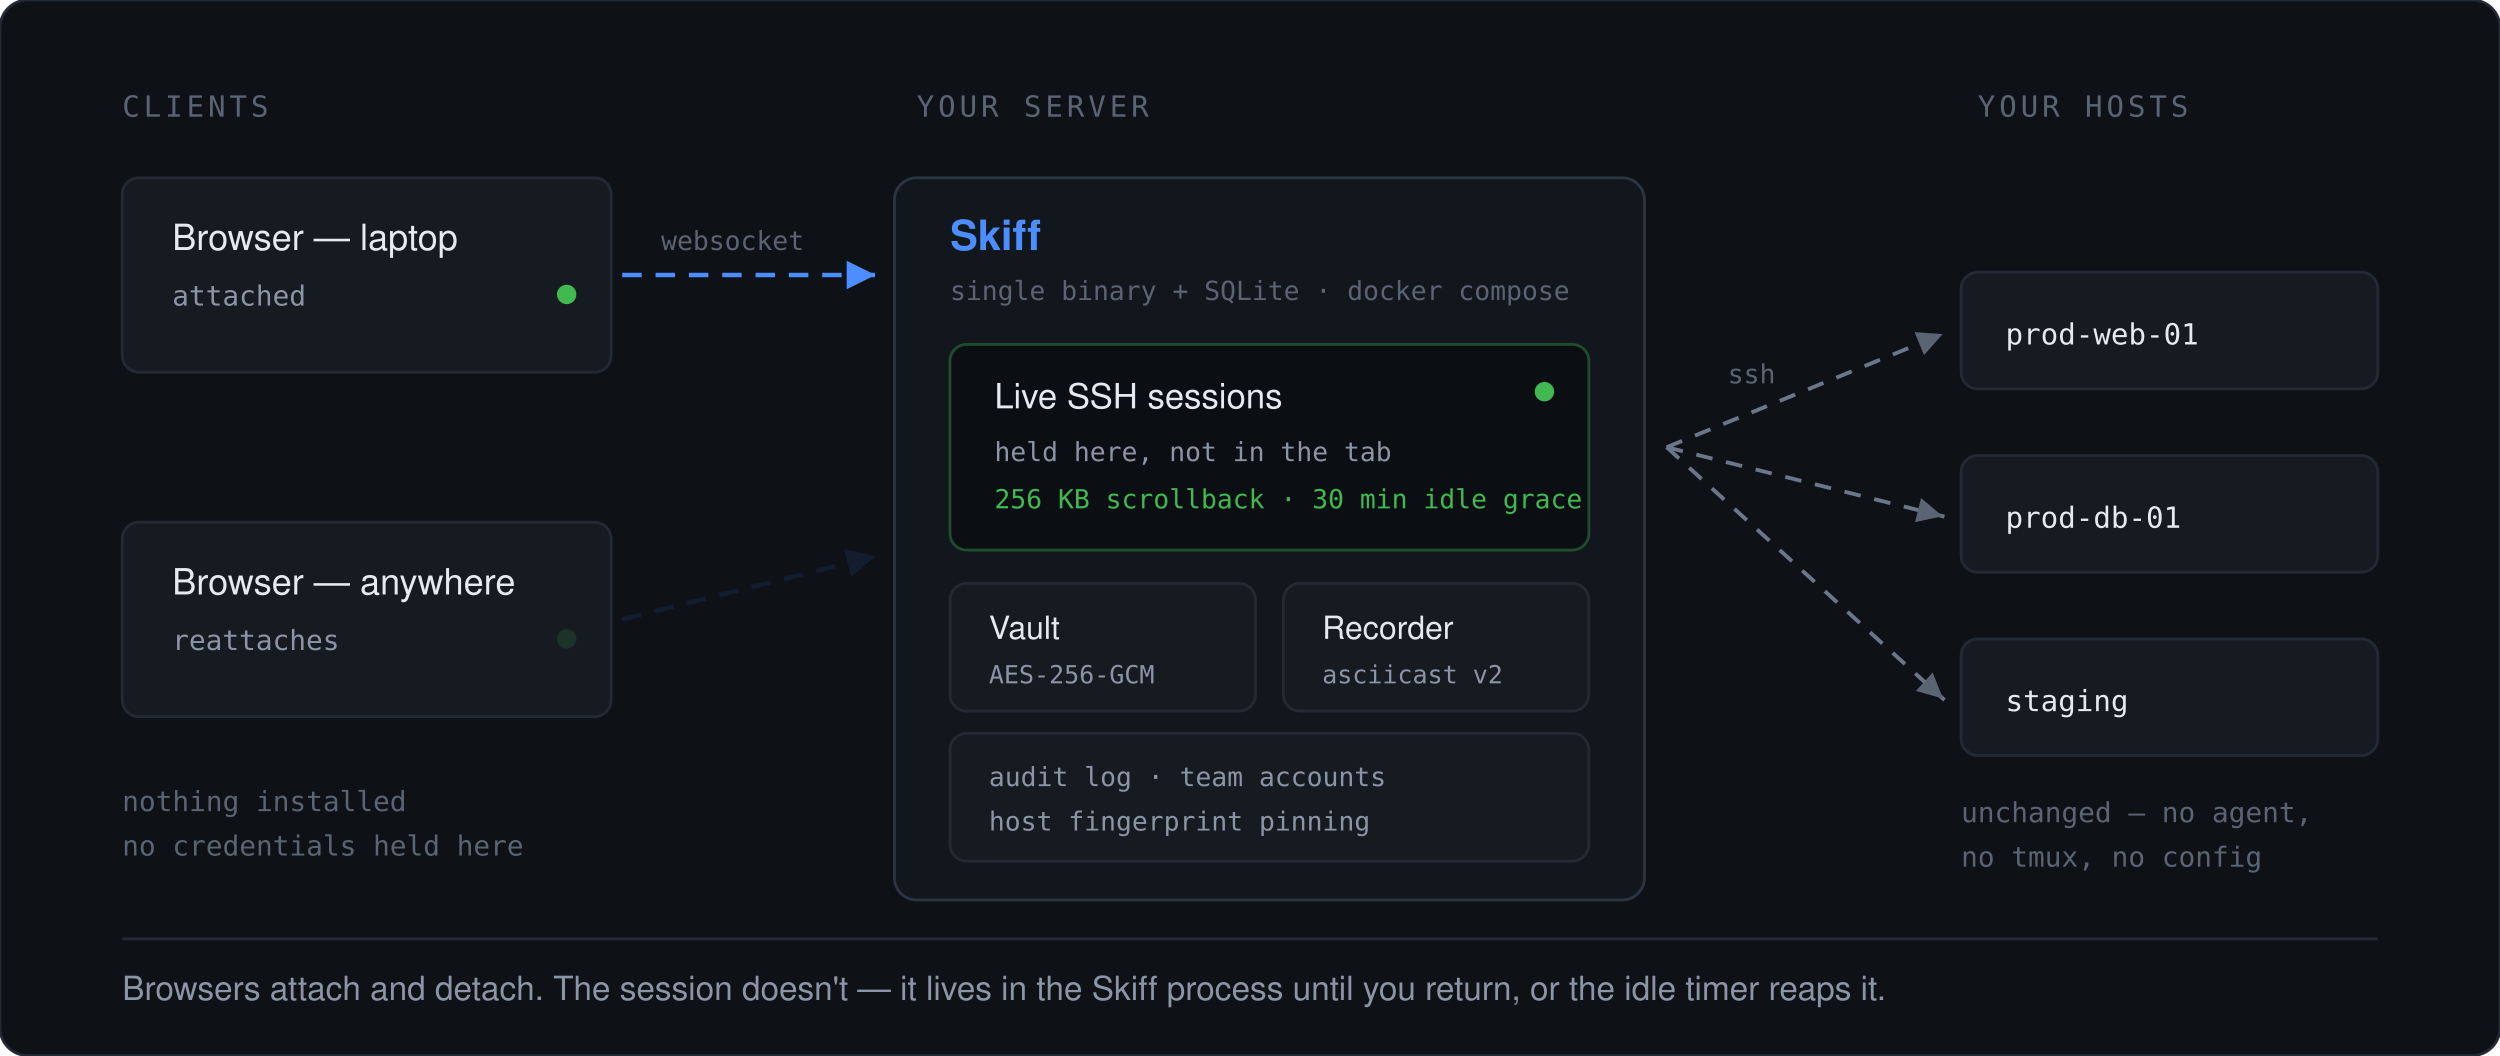
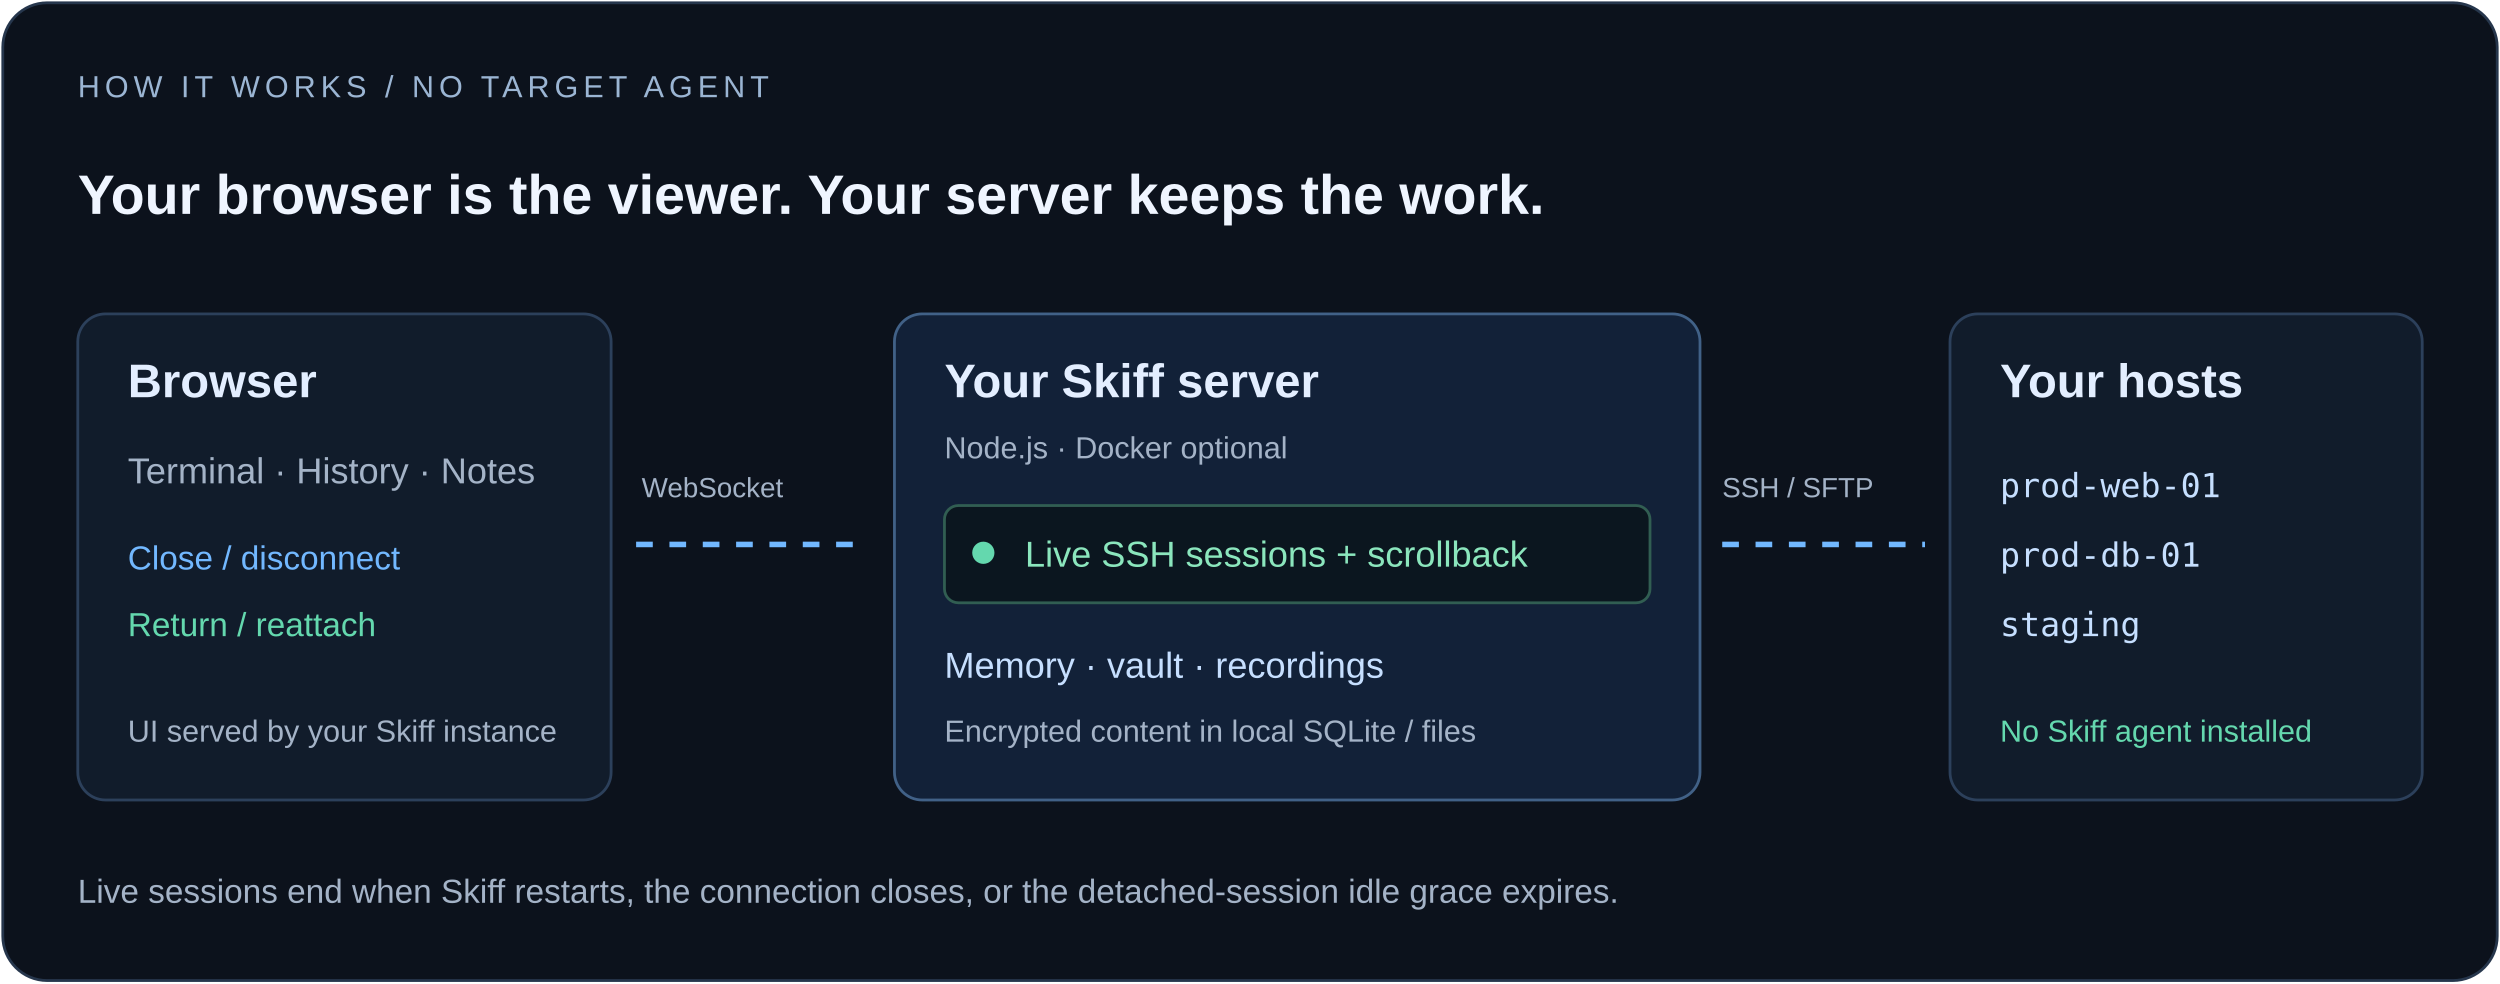
- <svg xmlns="http://www.w3.org/2000/svg" viewBox="0 0 900 380" width="900" height="380" role="img" aria-label="Skiff architecture: browsers attach and detach from sessions that live in the Skiff server, which holds the SSH connections to your hosts">
-   <defs>
-     <marker id="a" markerWidth="8" markerHeight="8" refX="7" refY="3.2" orient="auto">
-       <path d="M0,0 L6.5,3.2 L0,6.4 Z" fill="#5A6472" />
-     </marker>
-     <marker id="ab" markerWidth="8" markerHeight="8" refX="7" refY="3.2" orient="auto">
-       <path d="M0,0 L6.5,3.2 L0,6.4 Z" fill="#4C8DFF" />
-     </marker>
-     <marker id="ag" markerWidth="8" markerHeight="8" refX="7" refY="3.2" orient="auto">
-       <path d="M0,0 L6.5,3.2 L0,6.4 Z" fill="#3FB950" />
-     </marker>
-   </defs>
-   <rect width="900" height="380" rx="10" fill="#0E1116" />
-   <rect width="900" height="380" rx="10" fill="none" stroke="#232A34" />
-   <g font-family="ui-monospace, SFMono-Regular, Menlo, monospace" font-size="10.5" fill="#5A6472" letter-spacing="1.4">
-     <text x="44" y="42">CLIENTS</text>
-     <text x="330" y="42">YOUR SERVER</text>
-     <text x="712" y="42">YOUR HOSTS</text>
-   </g>
-   <g>
-     <animate attributeName="opacity" values="1;1;0.32;0.32;1" keyTimes="0;0.30;0.38;0.62;0.70" dur="10s" repeatCount="indefinite" />
-     <rect x="44" y="64" width="176" height="70" rx="6" fill="#161B22" stroke="#232A34" />
-     <text x="62" y="90" font-family="Inter Tight, Helvetica, sans-serif" font-size="13" fill="#E6EAF0">Browser — laptop</text>
-     <text x="62" y="110" font-family="ui-monospace, Menlo, monospace" font-size="10" fill="#8B95A5">attached</text>
-   </g>
-   <circle cx="204" cy="106" r="3.5" fill="#3FB950">
-     <animate attributeName="opacity" values="1;1;0.15;0.15;1" keyTimes="0;0.30;0.36;0.62;0.68" dur="10s" repeatCount="indefinite" />
-   </circle>
-   <rect x="44" y="188" width="176" height="70" rx="6" fill="#161B22" stroke="#232A34" />
-   <text x="62" y="214" font-family="Inter Tight, Helvetica, sans-serif" font-size="13" fill="#E6EAF0">Browser — anywhere</text>
-   <text x="62" y="234" font-family="ui-monospace, Menlo, monospace" font-size="10" fill="#8B95A5">reattaches</text>
-   <circle cx="204" cy="230" r="3.5" fill="#3FB950" opacity="0.15">
-     <animate attributeName="opacity" values="0.15;0.15;1;1;0.15" keyTimes="0;0.62;0.70;0.94;1" dur="10s" repeatCount="indefinite" />
-   </circle>
-   <circle cx="204" cy="230" r="3.5" fill="none" stroke="#3FB950" stroke-width="1.5" opacity="0">
-     <animate attributeName="r" values="3.5;16" keyTimes="0;1" dur="1.1s" begin="6.6s;16.6s;26.6s;36.6s;46.6s" fill="freeze" />
-     <animate attributeName="opacity" values="0.9;0" dur="1.1s" begin="6.6s;16.6s;26.6s;36.6s;46.6s" />
-   </circle>
-   <text x="44" y="292" font-family="ui-monospace, Menlo, monospace" font-size="10" fill="#5A6472">nothing installed</text>
-   <text x="44" y="308" font-family="ui-monospace, Menlo, monospace" font-size="10" fill="#5A6472">no credentials held here</text>
-   <line x1="224" y1="99" x2="316" y2="99" stroke="#4C8DFF" stroke-width="1.6" stroke-dasharray="7 5" marker-end="url(#ab)">
-     <animate attributeName="stroke-dashoffset" values="24;0" dur="1.1s" repeatCount="indefinite" />
-     <animate attributeName="opacity" values="1;1;0.10;0.10;1" keyTimes="0;0.30;0.38;0.62;0.70" dur="10s" repeatCount="indefinite" />
-   </line>
-   <text x="238" y="90" font-family="ui-monospace, Menlo, monospace" font-size="9.5" fill="#5A6472">websocket</text>
-   <line x1="224" y1="223" x2="316" y2="200" stroke="#4C8DFF" stroke-width="1.6" stroke-dasharray="7 5" marker-end="url(#ab)" opacity="0.10">
-     <animate attributeName="stroke-dashoffset" values="24;0" dur="1.1s" repeatCount="indefinite" />
-     <animate attributeName="opacity" values="0.10;0.10;1;1;0.10" keyTimes="0;0.62;0.70;0.94;1" dur="10s" repeatCount="indefinite" />
-   </line>
-   <rect x="322" y="64" width="270" height="260" rx="8" fill="#12161D" stroke="#2C3542" />
-   <text x="342" y="90" font-family="Inter Tight, Helvetica, sans-serif" font-size="15" font-weight="600" fill="#4C8DFF">Skiff</text>
-   <text x="342" y="108" font-family="ui-monospace, Menlo, monospace" font-size="9.5" fill="#5A6472">single binary + SQLite · docker compose</text>
-   <rect x="342" y="124" width="230" height="74" rx="6" fill="#0B0E13" stroke="rgba(63,185,80,0.35)" />
-   <text x="358" y="147" font-family="Inter Tight, Helvetica, sans-serif" font-size="12.5" fill="#E6EAF0">Live SSH sessions</text>
-   <text x="358" y="166" font-family="ui-monospace, Menlo, monospace" font-size="9.5" fill="#8B95A5">held here, not in the tab</text>
-   <text x="358" y="183" font-family="ui-monospace, Menlo, monospace" font-size="9.5" fill="#3FB950">256 KB scrollback · 30 min idle grace</text>
-   <circle cx="556" cy="141" r="3.5" fill="#3FB950">
-     <animate attributeName="opacity" values="1;0.3;1" dur="2s" repeatCount="indefinite" />
-   </circle>
-   <rect x="342" y="210" width="110" height="46" rx="6" fill="#161B22" stroke="#232A34" />
-   <text x="356" y="230" font-family="Inter Tight, Helvetica, sans-serif" font-size="11.5" fill="#E6EAF0">Vault</text>
-   <text x="356" y="246" font-family="ui-monospace, Menlo, monospace" font-size="9" fill="#8B95A5">AES-256-GCM</text>
-   <rect x="462" y="210" width="110" height="46" rx="6" fill="#161B22" stroke="#232A34" />
-   <text x="476" y="230" font-family="Inter Tight, Helvetica, sans-serif" font-size="11.5" fill="#E6EAF0">Recorder</text>
-   <text x="476" y="246" font-family="ui-monospace, Menlo, monospace" font-size="9" fill="#8B95A5">asciicast v2</text>
-   <rect x="342" y="264" width="230" height="46" rx="6" fill="#161B22" stroke="#232A34" />
-   <text x="356" y="283" font-family="ui-monospace, Menlo, monospace" font-size="9.5" fill="#8B95A5">audit log · team accounts</text>
-   <text x="356" y="299" font-family="ui-monospace, Menlo, monospace" font-size="9.5" fill="#8B95A5">host fingerprint pinning</text>
-   <line x1="600" y1="161" x2="700" y2="120" stroke="#6B7688" stroke-width="1.4" stroke-dasharray="6 5" marker-end="url(#a)">
-     <animate attributeName="stroke-dashoffset" values="22;0" dur="1.6s" repeatCount="indefinite" />
-   </line>
-   <line x1="600" y1="161" x2="700" y2="186" stroke="#6B7688" stroke-width="1.4" stroke-dasharray="6 5" marker-end="url(#a)">
-     <animate attributeName="stroke-dashoffset" values="22;0" dur="1.6s" repeatCount="indefinite" />
-   </line>
-   <line x1="600" y1="161" x2="700" y2="252" stroke="#6B7688" stroke-width="1.4" stroke-dasharray="6 5" marker-end="url(#a)">
-     <animate attributeName="stroke-dashoffset" values="22;0" dur="1.6s" repeatCount="indefinite" />
-   </line>
-   <text x="622" y="138" font-family="ui-monospace, Menlo, monospace" font-size="9.5" fill="#5A6472">ssh</text>
-   <g font-family="ui-monospace, Menlo, monospace" font-size="10.5">
-     <rect x="706" y="98" width="150" height="42" rx="6" fill="#161B22" stroke="#232A34" />
-     <text x="722" y="124" fill="#E6EAF0">prod-web-01</text>
-     <rect x="706" y="164" width="150" height="42" rx="6" fill="#161B22" stroke="#232A34" />
-     <text x="722" y="190" fill="#E6EAF0">prod-db-01</text>
-     <rect x="706" y="230" width="150" height="42" rx="6" fill="#161B22" stroke="#232A34" />
-     <text x="722" y="256" fill="#E6EAF0">staging</text>
-   </g>
-   <text x="706" y="296" font-family="ui-monospace, Menlo, monospace" font-size="10" fill="#5A6472">unchanged — no agent,</text>
-   <text x="706" y="312" font-family="ui-monospace, Menlo, monospace" font-size="10" fill="#5A6472">no tmux, no config</text>
-   <line x1="44" y1="338" x2="856" y2="338" stroke="#232A34" />
-   <text x="44" y="360" font-family="Inter Tight, Helvetica, sans-serif" font-size="12" fill="#8B95A5">
-     Browsers attach and detach. The session doesn't — it lives in the Skiff process until you return, or the idle timer reaps it.
-   </text>
+ <svg xmlns="http://www.w3.org/2000/svg" width="900" height="354" viewBox="0 0 900 354" role="img" aria-labelledby="title desc">
+   <style>text{font-family:Arial,Helvetica,sans-serif}.mono{font-family:Consolas,Menlo,monospace}.muted{fill:#a4b3c7}.small{font-size:12px}.label{font-size:11px;letter-spacing:1.8px;fill:#9bb5d3}.flow{stroke-dasharray:6 6;animation:flow 3s linear infinite}.pulse{animation:pulse 3s ease-in-out infinite}.focus{animation:focus 8s ease-in-out infinite}@keyframes flow{to{stroke-dashoffset:-48}}@keyframes pulse{50%{opacity:.45}}@keyframes focus{0%,100%{stroke:#315176}50%{stroke:#72b8ff}}@media(prefers-reduced-motion:reduce){.flow,.pulse,.focus{animation:none}}</style>
+   <rect x="1" y="1" width="898" height="352" rx="16" fill="#0c121c" stroke="#26364c" />
+   <text x="28" y="35" class="label">HOW IT WORKS / NO TARGET AGENT</text>
+   <text x="28" y="77" font-size="20" font-weight="700" fill="#eff5ff">Your browser is the viewer. Your server keeps the work.</text>
+   <rect x="28" y="113" width="192" height="175" rx="10" fill="#111c2b" stroke="#2c405b" />
+   <text x="46" y="143" font-size="17" font-weight="700" fill="#e3eeff">Browser</text>
+   <text x="46" y="174" font-size="13" class="muted">Terminal · History · Notes</text>
+   <text x="46" y="205" font-size="12" fill="#72b8ff">Close / disconnect</text>
+   <text x="46" y="229" font-size="12" fill="#64d8ae">Return / reattach</text>
+   <text x="46" y="267" font-size="11" class="muted">UI served by your Skiff instance</text>
+   <path d="M229 196H312" stroke="#72b8ff" stroke-width="2" class="flow" />
+   <text x="231" y="179" font-size="10" class="muted">WebSocket</text>
+   <rect x="322" y="113" width="290" height="175" rx="10" fill="#122138" stroke="#416187" />
+   <text x="340" y="143" font-size="17" font-weight="700" fill="#e3eeff">Your Skiff server</text>
+   <text x="340" y="165" font-size="11" class="muted">Node.js · Docker optional</text>
+   <rect x="340" y="182" width="254" height="35" rx="5" fill="#0b161f" stroke="#315e52" />
+   <circle cx="354" cy="199" r="4" fill="#64d8ae" class="pulse" />
+   <text x="369" y="204" font-size="13" fill="#8be6bd">Live SSH sessions + scrollback</text>
+   <text x="340" y="244" font-size="13" fill="#c6dfff">Memory · vault · recordings</text>
+   <text x="340" y="267" font-size="11" class="muted">Encrypted content in local SQLite / files</text>
+   <path d="M620 196H693" stroke="#72b8ff" stroke-width="2" class="flow" />
+   <text x="620" y="179" font-size="10" class="muted">SSH / SFTP</text>
+   <rect x="702" y="113" width="170" height="175" rx="10" fill="#111c2b" stroke="#2c405b" />
+   <text x="720" y="143" font-size="17" font-weight="700" fill="#e3eeff">Your hosts</text>
+   <text x="720" y="179" font-size="12" class="mono" fill="#c6dfff">prod-web-01</text>
+   <text x="720" y="204" font-size="12" class="mono" fill="#c6dfff">prod-db-01</text>
+   <text x="720" y="229" font-size="12" class="mono" fill="#c6dfff">staging</text>
+   <text x="720" y="267" font-size="11" fill="#64d8ae">No Skiff agent installed</text>
+   <text x="28" y="325" font-size="12" class="muted">Live sessions end when Skiff restarts, the connection closes, or the detached-session idle grace expires.</text>
</svg>
